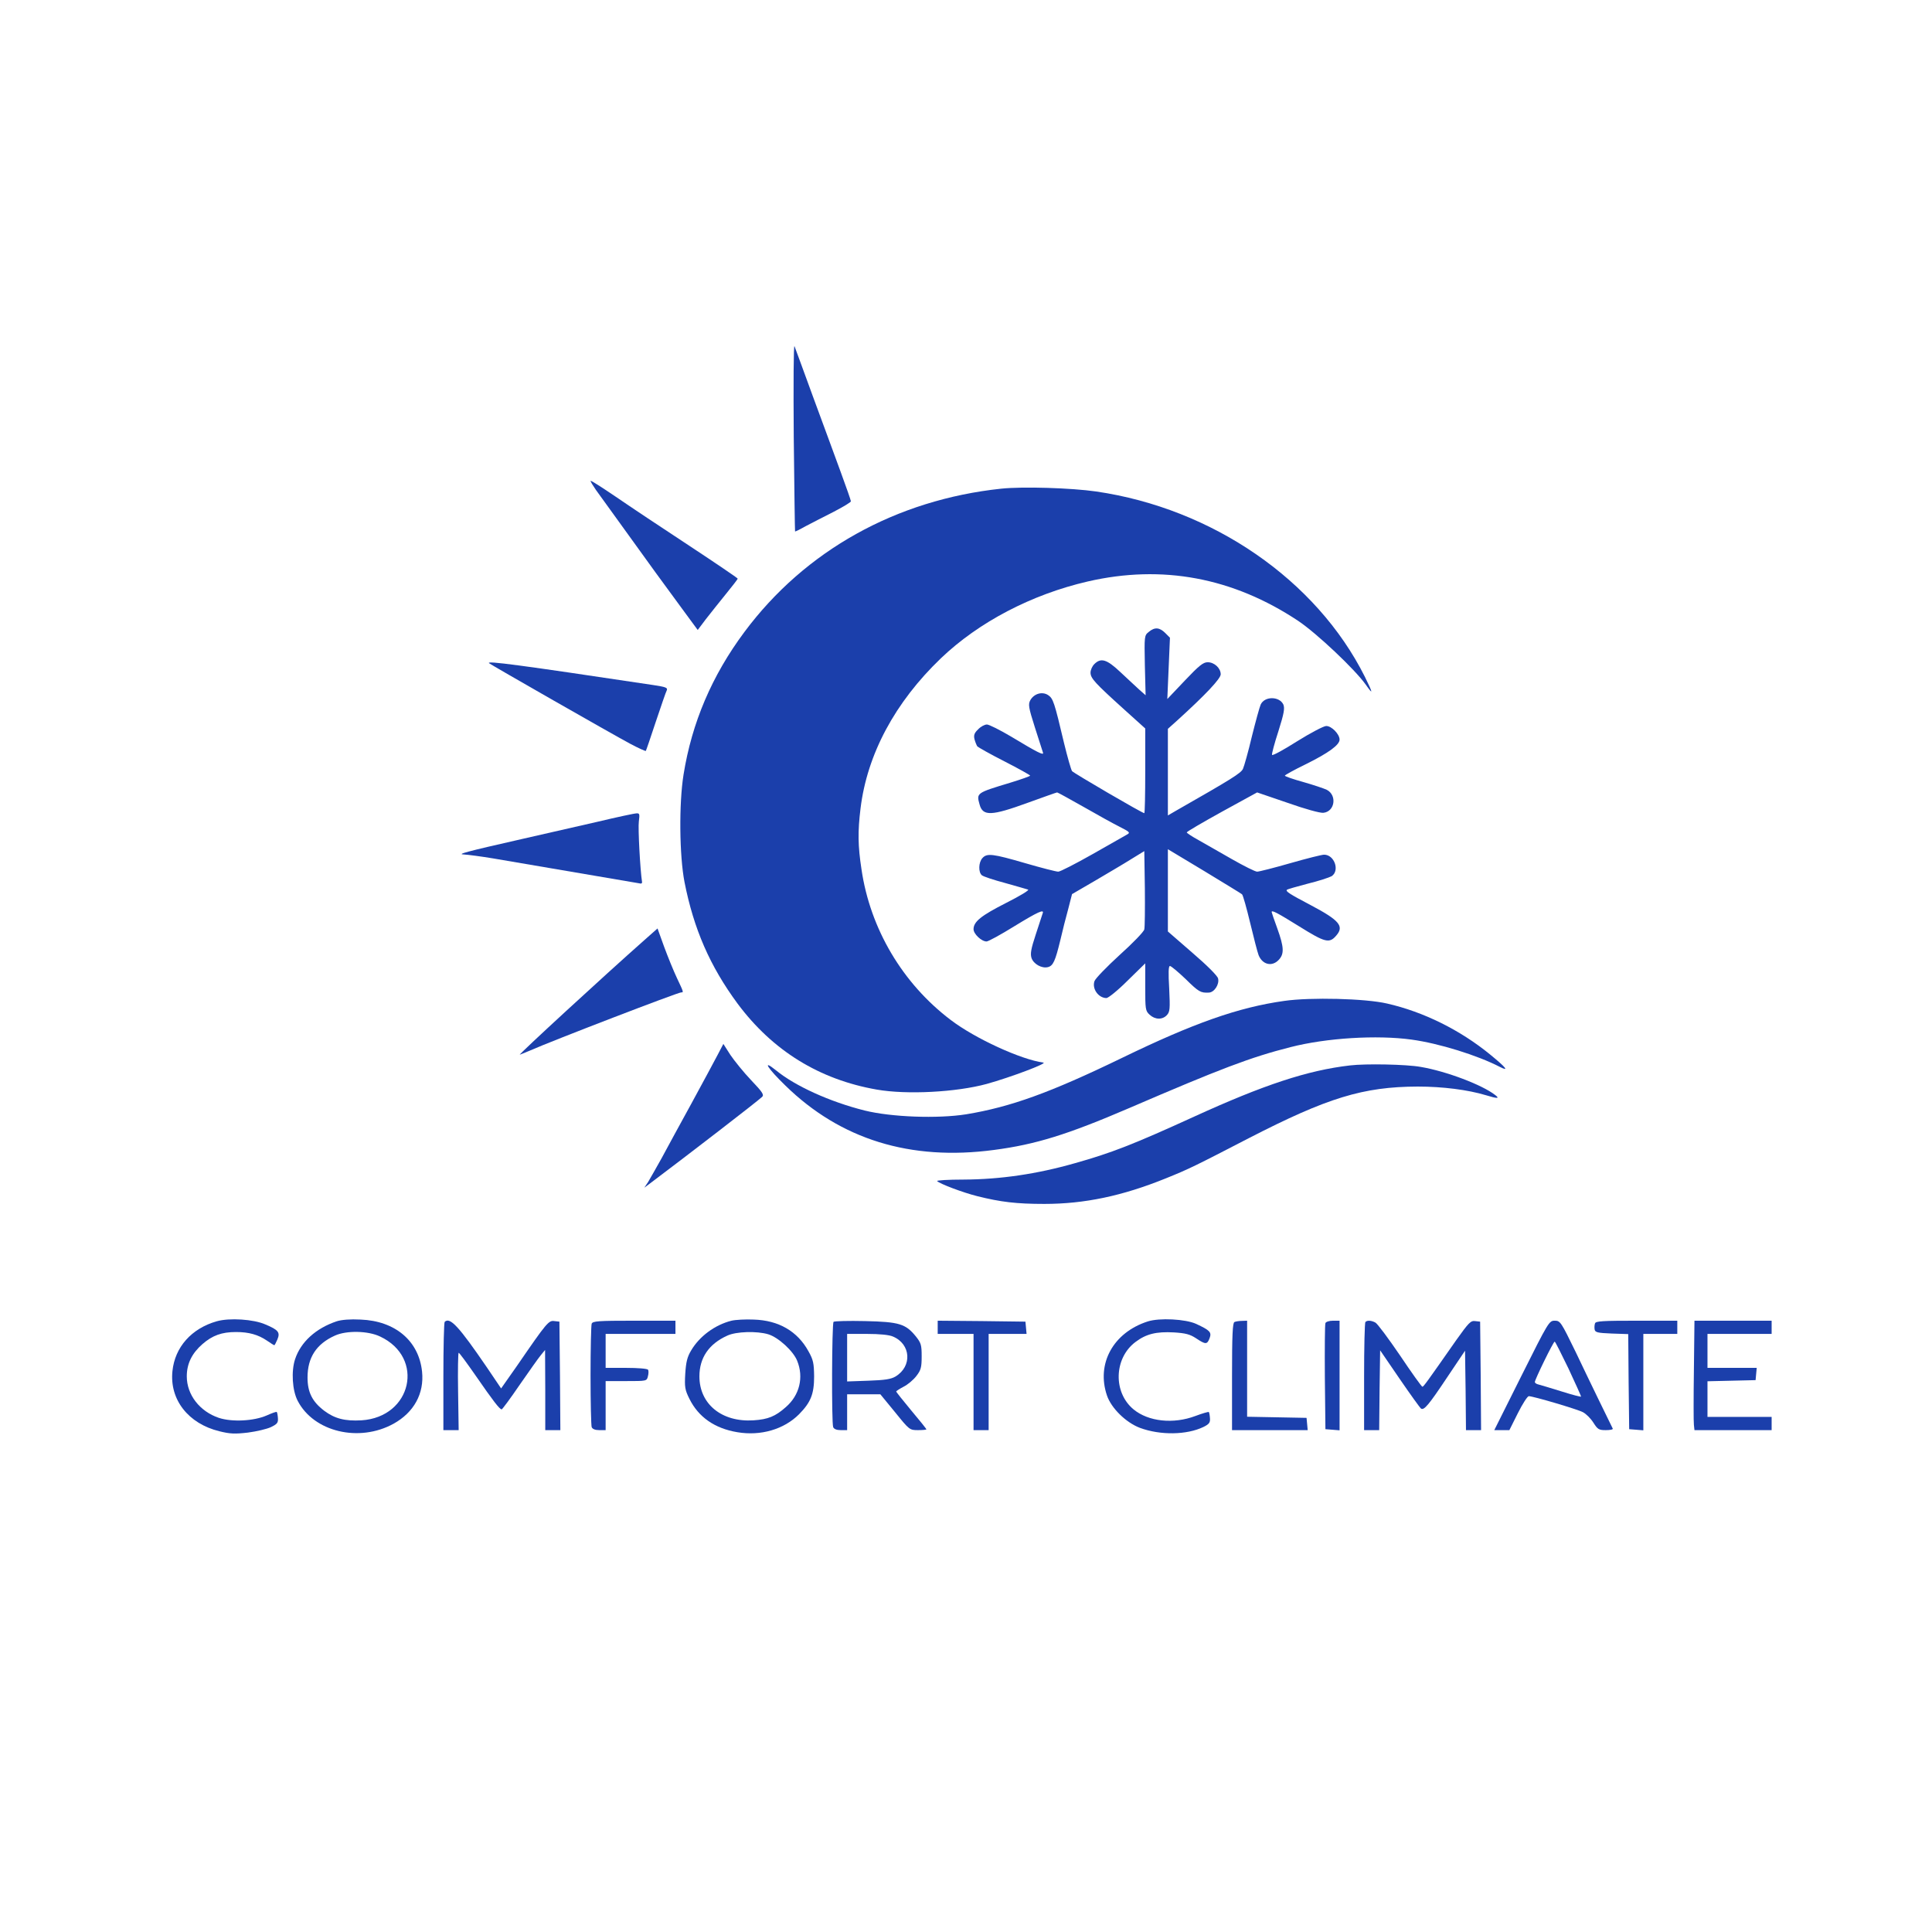
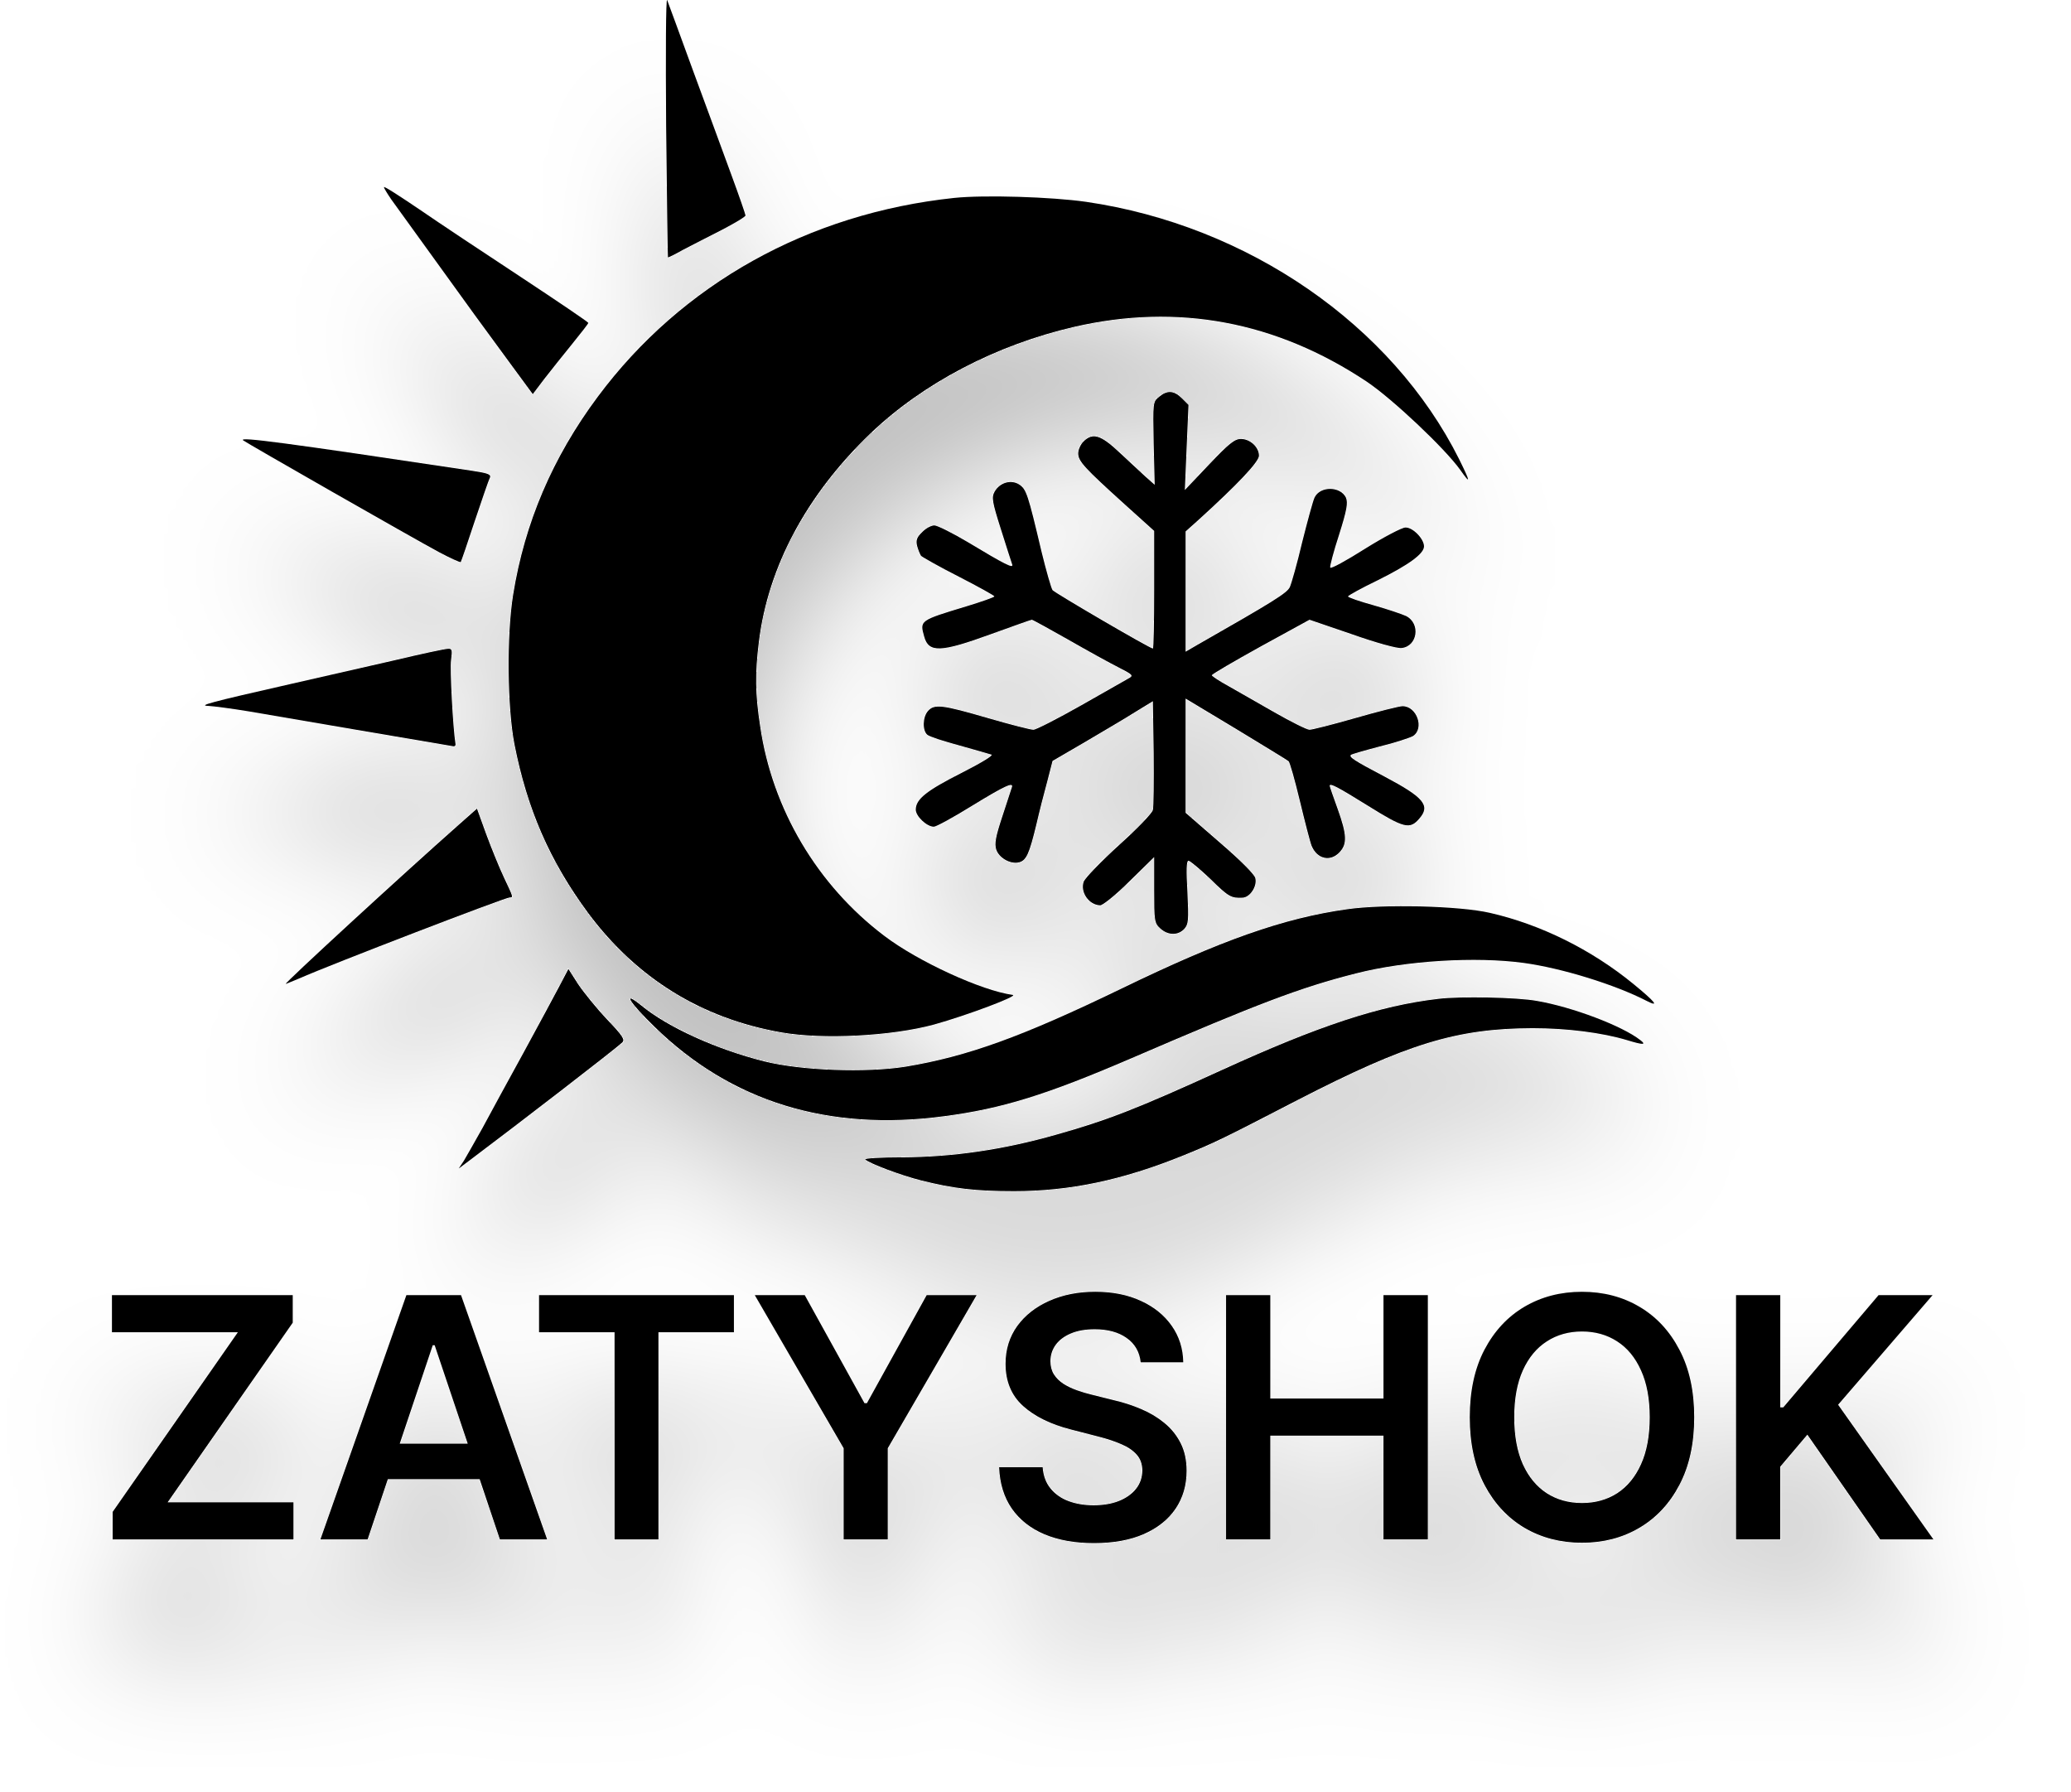
- <svg xmlns="http://www.w3.org/2000/svg" version="1.0" width="1024pt" height="1024pt" viewBox="0 0 1024 1024" preserveAspectRatio="xMidYMid meet">
-   <g transform="translate(0,1024) scale(0.1,-0.1)" fill="#1B3FAB" stroke="none">
-     <path d="M4207 7925 c3 -275 6 -501 7 -502 1 -1 26 11 56 28 30 16 97 50 148 76 50 26 92 51 92 56 0 4 -24 74 -54 155 -30 81 -95 260 -146 397 -50 138 -95 259 -99 270 -5 11 -6 -205 -4 -480z" />
-     <path d="M3130 7691 c0 -4 13 -25 28 -47 152 -211 275 -381 317 -439 28 -38 90 -123 137 -187 l86 -117 43 57 c24 31 72 91 106 133 35 43 63 79 63 82 0 3 -115 81 -256 174 -140 92 -316 209 -390 260 -74 50 -134 89 -134 84z" />
-     <path d="M5307 7650 c-557 -59 -1040 -328 -1361 -759 -173 -232 -279 -482 -323 -756 -25 -155 -22 -431 5 -570 49 -249 135 -446 281 -644 186 -250 434 -403 738 -456 159 -28 422 -14 583 30 126 35 325 110 300 113 -118 16 -361 127 -491 226 -255 193 -427 483 -473 799 -19 124 -20 200 -5 322 35 287 182 562 426 796 201 192 480 338 778 407 395 91 770 21 1116 -209 97 -65 299 -255 358 -338 40 -57 39 -47 -5 42 -257 513 -807 892 -1424 982 -132 19 -388 27 -503 15z" />
-     <path d="M6089 6891 c-24 -19 -24 -21 -21 -178 l4 -158 -34 30 c-18 17 -63 58 -100 93 -72 68 -103 77 -138 42 -11 -11 -20 -31 -20 -45 0 -30 23 -55 178 -195 l112 -101 0 -225 c0 -123 -2 -224 -5 -224 -11 0 -374 212 -383 223 -5 7 -24 73 -42 147 -52 220 -58 238 -85 256 -31 20 -74 8 -94 -27 -12 -22 -10 -37 24 -144 21 -66 40 -126 43 -134 6 -17 -28 0 -169 85 -59 35 -117 64 -128 64 -12 0 -33 -11 -47 -26 -20 -19 -24 -31 -19 -52 4 -15 11 -32 15 -38 5 -5 70 -42 145 -80 74 -38 135 -72 135 -75 0 -3 -48 -20 -107 -38 -179 -54 -178 -54 -161 -115 17 -63 63 -61 255 9 83 30 153 55 156 55 3 0 65 -34 139 -76 73 -42 160 -90 192 -106 53 -27 58 -31 40 -41 -10 -6 -93 -53 -183 -104 -90 -51 -172 -93 -182 -93 -11 0 -89 20 -175 45 -172 50 -203 54 -227 27 -21 -23 -22 -75 -3 -91 8 -7 63 -25 123 -41 59 -17 114 -32 122 -35 8 -3 -42 -33 -115 -70 -134 -68 -174 -100 -174 -140 0 -25 42 -65 69 -65 9 0 75 36 146 80 126 77 162 94 151 68 -2 -7 -19 -57 -36 -110 -25 -76 -30 -102 -23 -125 11 -33 55 -57 87 -49 28 7 39 32 66 143 11 48 30 123 42 166 l20 78 122 71 c66 39 153 90 191 114 l70 43 3 -197 c1 -108 0 -207 -3 -218 -2 -12 -61 -73 -130 -135 -68 -62 -129 -125 -134 -139 -14 -40 20 -89 63 -90 10 0 60 40 112 92 l94 92 0 -125 c0 -118 1 -127 23 -147 29 -27 68 -28 92 -2 16 18 17 33 12 140 -5 84 -4 120 4 120 6 0 43 -31 83 -69 70 -69 80 -74 123 -72 29 1 57 44 49 75 -3 14 -59 70 -136 136 l-130 113 0 218 0 218 193 -116 c105 -64 196 -119 200 -123 5 -4 24 -72 43 -151 19 -79 39 -157 45 -172 21 -51 72 -62 107 -24 29 31 28 66 -8 166 -17 46 -30 85 -30 87 0 12 30 -4 146 -76 138 -86 160 -92 197 -48 42 49 16 80 -133 159 -118 62 -137 75 -129 83 3 3 52 17 109 32 58 14 115 33 128 40 44 29 15 114 -40 114 -12 0 -92 -20 -179 -45 -87 -25 -166 -45 -176 -45 -10 0 -70 30 -133 66 -63 36 -143 82 -177 101 -35 19 -63 38 -63 41 0 4 84 53 187 110 l186 102 161 -55 c93 -33 173 -55 190 -53 61 6 74 93 18 122 -15 7 -71 26 -124 41 -54 15 -98 30 -98 34 0 3 50 31 112 61 121 60 178 102 178 130 0 29 -43 73 -71 72 -13 0 -82 -36 -154 -81 -71 -45 -131 -78 -133 -72 -2 5 13 62 34 126 30 95 34 121 26 141 -21 44 -99 45 -120 0 -6 -13 -27 -90 -47 -170 -19 -81 -41 -158 -47 -171 -10 -23 -64 -56 -355 -222 l-43 -25 0 230 0 229 48 43 c151 137 232 223 232 246 0 33 -34 64 -69 64 -24 0 -46 -18 -121 -97 l-93 -98 7 163 7 162 -25 25 c-30 30 -56 32 -87 6z" />
-     <path d="M2592 6725 c7 -7 649 -374 748 -427 43 -23 81 -40 83 -38 2 3 26 73 53 155 28 83 53 157 58 166 6 14 -5 18 -71 28 -713 107 -886 130 -871 116z" />
-     <path d="M3165 5884 c-104 -24 -280 -64 -390 -89 -313 -71 -356 -83 -315 -84 19 -1 89 -10 155 -21 92 -16 726 -124 780 -133 5 -1 9 3 8 8 -10 64 -22 288 -17 321 5 39 4 44 -12 43 -11 0 -104 -20 -209 -45z" />
-     <path d="M3415 5257 c-216 -191 -668 -607 -660 -607 2 0 25 10 52 21 122 54 786 309 803 309 14 0 14 0 -22 76 -18 38 -48 112 -68 166 l-35 97 -70 -62z" />
-     <path d="M6807 4935 c-243 -34 -481 -118 -862 -303 -380 -184 -588 -259 -824 -298 -151 -24 -397 -15 -538 20 -184 46 -369 130 -470 213 -77 62 -45 11 50 -81 292 -285 662 -400 1105 -341 221 29 389 81 717 222 483 208 642 269 855 323 191 49 458 65 641 40 146 -20 349 -83 469 -145 51 -26 32 -3 -51 65 -160 131 -354 227 -547 271 -116 27 -406 34 -545 14z" />
-     <path d="M3802 4646 c-17 -33 -80 -149 -138 -256 -59 -107 -130 -238 -158 -290 -29 -52 -61 -108 -71 -125 l-20 -30 40 30 c189 142 555 424 584 451 12 11 3 25 -58 89 -40 42 -89 103 -110 134 l-37 58 -32 -61z" />
-     <path d="M7155 4593 c-225 -26 -457 -103 -825 -271 -324 -148 -440 -193 -632 -247 -203 -58 -396 -86 -591 -87 -82 0 -145 -4 -140 -8 15 -15 137 -61 213 -80 124 -31 207 -41 355 -41 213 0 413 42 643 135 124 50 154 65 442 214 416 214 605 272 894 273 132 0 266 -17 362 -46 62 -19 74 -18 49 1 -69 54 -259 126 -394 149 -76 14 -293 18 -376 8z" />
-     <path d="M1149 3237 c-134 -38 -222 -137 -235 -264 -16 -151 84 -279 249 -319 56 -14 82 -15 151 -7 46 6 101 19 122 29 33 16 39 23 37 48 -1 16 -4 30 -6 32 -2 3 -26 -6 -53 -18 -68 -30 -184 -36 -254 -13 -101 34 -170 122 -170 220 0 67 27 122 83 171 53 46 102 64 178 64 68 0 117 -14 163 -45 20 -14 38 -25 40 -25 2 0 9 14 16 30 16 38 6 51 -63 80 -63 28 -191 36 -258 17z" />
-     <path d="M1785 3237 c-111 -37 -191 -110 -221 -201 -21 -63 -15 -166 14 -221 85 -164 325 -222 508 -121 108 60 163 160 151 276 -17 163 -142 269 -326 276 -54 3 -101 -1 -126 -9z m230 -81 c238 -112 168 -427 -99 -444 -88 -5 -142 9 -198 51 -63 48 -88 98 -88 176 0 106 47 178 145 222 61 28 176 26 240 -5z" />
-     <path d="M3877 3240 c-88 -22 -170 -83 -214 -158 -21 -35 -27 -62 -31 -123 -4 -70 -2 -85 22 -133 48 -97 134 -157 254 -177 124 -21 247 15 327 95 62 63 80 107 80 201 -1 69 -4 87 -30 133 -58 106 -158 164 -290 168 -44 2 -97 -1 -118 -6z m195 -72 c53 -16 132 -88 153 -140 36 -88 13 -183 -60 -246 -55 -49 -94 -65 -171 -70 -168 -11 -287 86 -287 233 0 98 50 172 148 216 47 22 157 25 217 7z" />
-     <path d="M6083 3236 c-183 -59 -273 -224 -216 -392 23 -68 101 -144 175 -172 108 -40 248 -38 337 5 30 15 36 23 34 47 -1 16 -4 30 -6 32 -2 2 -34 -7 -71 -21 -117 -44 -249 -30 -328 35 -109 90 -104 271 10 357 57 43 110 56 204 51 62 -4 85 -10 117 -31 51 -34 59 -34 72 0 12 32 2 42 -71 76 -57 26 -195 33 -257 13z" />
-     <path d="M2357 3234 c-4 -4 -7 -135 -7 -291 l0 -283 41 0 40 0 -3 205 c-2 113 0 205 3 205 4 0 44 -55 90 -121 92 -133 127 -179 138 -179 3 0 47 59 96 131 50 72 100 143 112 157 l22 27 1 -212 0 -213 40 0 40 0 -2 288 -3 287 -27 3 c-30 4 -39 -6 -197 -236 l-85 -121 -75 111 c-149 218 -196 269 -224 242z" />
-     <path d="M3136 3224 c-3 -9 -6 -132 -6 -274 0 -142 3 -265 6 -274 4 -10 18 -16 40 -16 l34 0 0 130 0 130 109 0 c108 0 109 0 115 25 4 14 4 30 1 35 -4 6 -55 10 -116 10 l-109 0 0 90 0 90 185 0 185 0 0 35 0 35 -219 0 c-190 0 -220 -2 -225 -16z" />
-     <path d="M4418 3234 c-9 -9 -11 -535 -2 -558 4 -10 18 -16 40 -16 l34 0 0 95 0 95 88 0 88 0 78 -95 c76 -94 77 -95 122 -95 24 0 44 2 44 4 0 3 -36 48 -80 100 -44 53 -80 98 -80 101 0 2 18 14 39 25 22 11 52 36 68 57 24 31 28 45 28 104 0 60 -3 71 -31 106 -54 66 -87 77 -269 81 -88 2 -163 0 -167 -4z m315 -78 c95 -40 103 -158 13 -212 -24 -14 -56 -19 -143 -22 l-113 -4 0 126 0 126 105 0 c67 0 118 -5 138 -14z" />
-     <path d="M4970 3205 l0 -35 95 0 95 0 0 -255 0 -255 40 0 40 0 0 255 0 255 101 0 100 0 -3 33 -3 32 -232 3 -233 2 0 -35z" />
-     <path d="M6543 3233 c-10 -3 -13 -71 -13 -289 l0 -284 201 0 200 0 -3 33 -3 32 -157 3 -158 3 0 254 0 255 -27 -1 c-16 0 -34 -3 -40 -6z" />
-     <path d="M7025 3227 c-3 -7 -4 -136 -3 -287 l3 -275 38 -3 37 -3 0 290 0 291 -35 0 c-20 0 -38 -6 -40 -13z" />
-     <path d="M7237 3233 c-4 -3 -7 -134 -7 -290 l0 -283 40 0 40 0 2 212 3 211 104 -152 c57 -83 108 -154 113 -157 16 -10 41 20 139 167 l94 140 3 -210 2 -211 40 0 40 0 -2 288 -3 287 -27 3 c-23 3 -34 -9 -99 -100 -158 -226 -174 -248 -180 -248 -4 0 -57 74 -118 165 -62 91 -120 169 -131 175 -22 12 -44 13 -53 3z" />
-     <path d="M8065 2950 l-145 -290 40 0 40 0 45 90 c25 50 51 90 58 90 23 0 257 -69 287 -85 17 -9 41 -33 55 -55 23 -36 29 -40 66 -40 22 0 39 3 37 8 -19 38 -132 270 -196 405 -79 162 -82 167 -112 167 -29 0 -33 -6 -175 -290z m248 37 c37 -79 67 -146 67 -149 0 -3 -46 9 -103 27 -57 18 -112 34 -123 37 -10 2 -19 8 -19 13 0 13 98 214 105 214 3 1 35 -64 73 -142z" />
-     <path d="M8454 3226 c-3 -8 -4 -23 -2 -33 3 -15 16 -18 90 -21 l88 -3 2 -252 3 -252 38 -3 37 -3 0 255 0 256 90 0 90 0 0 35 0 35 -215 0 c-179 0 -217 -2 -221 -14z" />
-     <path d="M8978 2978 c-2 -145 -2 -275 0 -290 l3 -28 205 0 204 0 0 35 0 35 -170 0 -170 0 0 95 0 94 128 3 127 3 3 33 3 32 -130 0 -131 0 0 90 0 90 170 0 170 0 0 35 0 35 -205 0 -204 0 -3 -262z" />
+ <svg xmlns="http://www.w3.org/2000/svg" width="74" height="64" viewBox="0 0 74 64" fill="none">
+   <g filter="url(#filter0_d_3142_33)">
+     <path d="M23.802 4.497C23.83 7.071 23.858 9.187 23.867 9.196C23.877 9.205 24.111 9.093 24.391 8.934C24.672 8.784 25.299 8.466 25.777 8.222C26.245 7.979 26.638 7.745 26.638 7.698C26.638 7.661 26.413 7.006 26.133 6.247C25.852 5.489 25.243 3.814 24.766 2.531C24.298 1.239 23.877 0.107 23.839 0.004C23.792 -0.099 23.783 1.923 23.802 4.497Z" fill="black" />
+     <path d="M13.72 6.687C13.72 6.725 13.842 6.921 13.982 7.127C15.405 9.102 16.557 10.694 16.95 11.236C17.212 11.592 17.792 12.388 18.232 12.987L19.037 14.082L19.44 13.549C19.664 13.258 20.114 12.697 20.432 12.304C20.759 11.901 21.022 11.564 21.022 11.536C21.022 11.508 19.945 10.778 18.625 9.907C17.315 9.046 15.667 7.951 14.975 7.474C14.282 7.006 13.72 6.64 13.72 6.687Z" fill="black" />
+     <path d="M34.098 7.071C28.884 7.623 24.363 10.141 21.359 14.176C19.739 16.348 18.747 18.688 18.335 21.252C18.101 22.703 18.129 25.287 18.382 26.588C18.84 28.919 19.646 30.763 21.012 32.616C22.753 34.956 25.075 36.389 27.92 36.885C29.409 37.147 31.87 37.016 33.378 36.604C34.557 36.276 36.42 35.574 36.186 35.546C35.081 35.396 32.807 34.357 31.59 33.431C29.203 31.624 27.593 28.909 27.162 25.951C26.984 24.791 26.975 24.079 27.115 22.937C27.443 20.251 28.819 17.677 31.103 15.486C32.984 13.689 35.596 12.322 38.386 11.677C42.083 10.825 45.593 11.48 48.832 13.633C49.74 14.241 51.631 16.02 52.183 16.797C52.557 17.33 52.548 17.237 52.136 16.404C49.731 11.602 44.582 8.054 38.807 7.211C37.571 7.034 35.175 6.959 34.098 7.071Z" fill="black" />
+     <path d="M41.418 14.176C41.194 14.354 41.194 14.372 41.222 15.842L41.259 17.321L40.941 17.04C40.773 16.881 40.351 16.497 40.005 16.17C39.331 15.533 39.041 15.449 38.713 15.776C38.61 15.879 38.526 16.067 38.526 16.198C38.526 16.479 38.741 16.712 40.192 18.023L41.24 18.968V21.075C41.24 22.226 41.222 23.171 41.194 23.171C41.091 23.171 37.693 21.187 37.609 21.084C37.562 21.018 37.384 20.401 37.215 19.708C36.729 17.648 36.672 17.48 36.42 17.312C36.13 17.124 35.727 17.237 35.54 17.564C35.428 17.77 35.446 17.911 35.765 18.912C35.961 19.53 36.139 20.092 36.167 20.167C36.223 20.326 35.905 20.167 34.585 19.371C34.033 19.043 33.49 18.772 33.387 18.772C33.275 18.772 33.078 18.875 32.947 19.015C32.76 19.193 32.722 19.305 32.769 19.502C32.807 19.642 32.872 19.802 32.91 19.858C32.956 19.904 33.565 20.251 34.267 20.607C34.959 20.962 35.531 21.28 35.531 21.308C35.531 21.337 35.081 21.496 34.529 21.664C32.853 22.17 32.863 22.17 33.022 22.741C33.181 23.33 33.612 23.312 35.409 22.657C36.186 22.376 36.841 22.142 36.869 22.142C36.897 22.142 37.477 22.46 38.17 22.853C38.854 23.246 39.668 23.695 39.968 23.845C40.464 24.098 40.51 24.136 40.342 24.229C40.248 24.285 39.471 24.725 38.629 25.203C37.786 25.68 37.019 26.073 36.925 26.073C36.822 26.073 36.092 25.886 35.287 25.652C33.677 25.184 33.387 25.146 33.162 25.399C32.966 25.614 32.956 26.101 33.134 26.251C33.209 26.317 33.724 26.485 34.286 26.635C34.838 26.794 35.353 26.934 35.428 26.962C35.502 26.991 35.034 27.271 34.351 27.618C33.097 28.254 32.722 28.554 32.722 28.928C32.722 29.162 33.115 29.537 33.368 29.537C33.453 29.537 34.07 29.2 34.735 28.788C35.914 28.067 36.251 27.908 36.148 28.151C36.13 28.217 35.971 28.685 35.811 29.181C35.577 29.892 35.531 30.136 35.596 30.351C35.699 30.66 36.111 30.884 36.41 30.81C36.672 30.744 36.776 30.51 37.028 29.471C37.131 29.022 37.309 28.32 37.421 27.917L37.609 27.187L38.751 26.522C39.368 26.157 40.183 25.68 40.538 25.455L41.194 25.053L41.222 26.897C41.231 27.908 41.222 28.834 41.194 28.938C41.175 29.05 40.623 29.621 39.977 30.201C39.34 30.782 38.769 31.371 38.722 31.502C38.592 31.877 38.91 32.335 39.312 32.345C39.406 32.345 39.874 31.97 40.361 31.484L41.24 30.622V31.793C41.24 32.897 41.25 32.981 41.456 33.169C41.727 33.421 42.092 33.431 42.317 33.187C42.467 33.019 42.476 32.878 42.429 31.877C42.383 31.09 42.392 30.753 42.467 30.753C42.523 30.753 42.869 31.044 43.244 31.399C43.899 32.045 43.992 32.092 44.395 32.073C44.666 32.064 44.929 31.661 44.854 31.371C44.826 31.24 44.301 30.716 43.581 30.098L42.364 29.04V27V24.959L44.17 26.045C45.153 26.644 46.005 27.159 46.042 27.196C46.089 27.234 46.267 27.87 46.445 28.61C46.623 29.349 46.81 30.079 46.866 30.22C47.063 30.697 47.54 30.8 47.868 30.445C48.139 30.154 48.13 29.827 47.793 28.891C47.634 28.46 47.512 28.095 47.512 28.076C47.512 27.964 47.793 28.114 48.879 28.788C50.171 29.593 50.377 29.649 50.723 29.237C51.116 28.778 50.873 28.488 49.478 27.749C48.373 27.168 48.196 27.047 48.27 26.972C48.298 26.944 48.757 26.813 49.291 26.672C49.834 26.541 50.367 26.363 50.489 26.298C50.901 26.026 50.629 25.231 50.114 25.231C50.002 25.231 49.253 25.418 48.439 25.652C47.624 25.886 46.885 26.073 46.791 26.073C46.698 26.073 46.136 25.792 45.546 25.455C44.957 25.118 44.208 24.688 43.89 24.51C43.562 24.332 43.3 24.154 43.3 24.126C43.3 24.089 44.086 23.63 45.05 23.096L46.791 22.142L48.298 22.657C49.169 22.965 49.918 23.171 50.077 23.153C50.648 23.096 50.77 22.282 50.245 22.011C50.105 21.945 49.581 21.767 49.085 21.627C48.579 21.486 48.167 21.346 48.167 21.308C48.167 21.28 48.635 21.018 49.216 20.738C50.348 20.176 50.882 19.783 50.882 19.521C50.882 19.249 50.48 18.837 50.217 18.847C50.096 18.847 49.45 19.184 48.776 19.605C48.111 20.026 47.55 20.335 47.531 20.279C47.512 20.232 47.653 19.698 47.849 19.099C48.13 18.21 48.167 17.967 48.093 17.78C47.896 17.368 47.166 17.358 46.969 17.78C46.913 17.901 46.717 18.622 46.529 19.371C46.351 20.129 46.145 20.85 46.089 20.972C45.996 21.187 45.49 21.496 42.766 23.05L42.364 23.284V21.131V18.987L42.813 18.585C44.227 17.302 44.985 16.497 44.985 16.282C44.985 15.973 44.666 15.683 44.339 15.683C44.114 15.683 43.908 15.851 43.206 16.591L42.336 17.508L42.401 15.982L42.467 14.466L42.233 14.232C41.952 13.951 41.709 13.932 41.418 14.176Z" fill="black" />
+     <path d="M8.684 15.73C8.75 15.795 14.759 19.23 15.686 19.727C16.088 19.942 16.444 20.101 16.463 20.082C16.482 20.054 16.706 19.399 16.959 18.631C17.221 17.855 17.455 17.162 17.502 17.078C17.558 16.947 17.455 16.909 16.837 16.815C10.163 15.814 8.544 15.599 8.684 15.73Z" fill="black" />
+     <path d="M14.048 23.602C13.074 23.827 11.427 24.201 10.397 24.435C7.467 25.1 7.065 25.212 7.449 25.221C7.627 25.231 8.282 25.315 8.9 25.418C9.761 25.568 15.695 26.579 16.201 26.663C16.248 26.672 16.285 26.635 16.276 26.588C16.182 25.989 16.07 23.892 16.117 23.583C16.163 23.218 16.154 23.171 16.004 23.181C15.901 23.181 15.031 23.368 14.048 23.602Z" fill="black" />
+     <path d="M16.388 29.471C14.366 31.259 10.135 35.153 10.21 35.153C10.229 35.153 10.444 35.059 10.697 34.956C11.839 34.451 18.054 32.064 18.213 32.064C18.344 32.064 18.344 32.064 18.007 31.352C17.839 30.997 17.558 30.304 17.371 29.799L17.043 28.891L16.388 29.471Z" fill="black" />
+     <path d="M48.139 32.485C45.865 32.803 43.637 33.59 40.071 35.321C36.513 37.044 34.566 37.746 32.357 38.111C30.944 38.336 28.641 38.251 27.321 37.924C25.599 37.493 23.867 36.707 22.922 35.93C22.201 35.349 22.501 35.827 23.39 36.688C26.123 39.356 29.587 40.432 33.733 39.88C35.802 39.609 37.375 39.122 40.445 37.802C44.966 35.855 46.454 35.284 48.448 34.779C50.236 34.32 52.735 34.17 54.448 34.404C55.815 34.591 57.715 35.181 58.839 35.761C59.316 36.005 59.138 35.789 58.361 35.153C56.863 33.927 55.047 33.028 53.241 32.616C52.155 32.363 49.44 32.298 48.139 32.485Z" fill="black" />
+     <path d="M20.011 35.19C19.852 35.499 19.262 36.585 18.719 37.587C18.167 38.588 17.502 39.815 17.24 40.301C16.968 40.788 16.669 41.312 16.575 41.471L16.388 41.752L16.762 41.471C18.532 40.142 21.958 37.502 22.229 37.25C22.341 37.147 22.257 37.016 21.686 36.417C21.312 36.023 20.853 35.453 20.657 35.162L20.31 34.619L20.011 35.19Z" fill="black" />
+     <path d="M51.397 35.687C49.291 35.93 47.119 36.651 43.674 38.223C40.642 39.609 39.556 40.03 37.758 40.535C35.858 41.078 34.052 41.34 32.226 41.35C31.459 41.35 30.869 41.387 30.916 41.425C31.056 41.565 32.198 41.995 32.91 42.173C34.07 42.464 34.847 42.557 36.233 42.557C38.227 42.557 40.099 42.164 42.252 41.294C43.412 40.825 43.693 40.685 46.389 39.29C50.283 37.287 52.052 36.744 54.757 36.735C55.993 36.735 57.247 36.894 58.146 37.165C58.726 37.343 58.839 37.334 58.605 37.156C57.959 36.651 56.18 35.977 54.916 35.761C54.205 35.63 52.174 35.593 51.397 35.687Z" fill="black" />
+     <path d="M4.026 55V54.016L8.5 47.598H4V46.273H10.46V47.257L5.99 53.675H10.486V55H4.026ZM13.136 55H11.449L14.521 46.273H16.473L19.55 55H17.862L15.531 48.062H15.463L13.136 55ZM13.192 51.578H17.794V52.848H13.192V51.578ZM19.261 47.598V46.273H26.224V47.598H23.527V55H21.959V47.598H19.261ZM26.97 46.273H28.755L30.89 50.133H30.976L33.111 46.273H34.896L31.721 51.744V55H30.145V51.744L26.97 46.273ZM40.758 48.672C40.719 48.3 40.551 48.01 40.256 47.803C39.963 47.595 39.582 47.492 39.114 47.492C38.784 47.492 38.501 47.541 38.266 47.641C38.03 47.74 37.849 47.875 37.724 48.045C37.599 48.216 37.535 48.41 37.533 48.629C37.533 48.811 37.574 48.969 37.656 49.102C37.742 49.236 37.857 49.349 38.001 49.443C38.146 49.534 38.307 49.611 38.483 49.673C38.659 49.736 38.837 49.788 39.016 49.831L39.834 50.035C40.163 50.112 40.48 50.216 40.784 50.347C41.091 50.477 41.365 50.642 41.607 50.841C41.851 51.04 42.044 51.28 42.186 51.561C42.328 51.842 42.399 52.172 42.399 52.55C42.399 53.061 42.269 53.511 42.007 53.901C41.746 54.287 41.368 54.59 40.874 54.808C40.382 55.024 39.787 55.132 39.088 55.132C38.409 55.132 37.82 55.027 37.32 54.817C36.822 54.606 36.433 54.3 36.152 53.896C35.874 53.493 35.723 53.001 35.7 52.422H37.256C37.278 52.726 37.372 52.979 37.537 53.18C37.702 53.382 37.916 53.533 38.18 53.632C38.447 53.731 38.746 53.781 39.075 53.781C39.419 53.781 39.72 53.73 39.979 53.628C40.24 53.523 40.445 53.378 40.592 53.193C40.74 53.006 40.815 52.787 40.818 52.537C40.815 52.31 40.749 52.122 40.618 51.974C40.487 51.824 40.304 51.699 40.068 51.599C39.835 51.497 39.562 51.406 39.25 51.327L38.257 51.071C37.538 50.886 36.97 50.606 36.553 50.231C36.138 49.854 35.93 49.352 35.93 48.727C35.93 48.213 36.07 47.763 36.348 47.376C36.629 46.99 37.011 46.69 37.494 46.477C37.977 46.261 38.524 46.153 39.135 46.153C39.754 46.153 40.297 46.261 40.763 46.477C41.232 46.69 41.599 46.987 41.867 47.368C42.133 47.746 42.271 48.18 42.28 48.672H40.758ZM43.809 55V46.273H45.39V49.967H49.434V46.273H51.019V55H49.434V51.293H45.39V55H43.809ZM60.537 50.636C60.537 51.577 60.361 52.382 60.008 53.053C59.659 53.72 59.181 54.231 58.576 54.587C57.974 54.942 57.291 55.119 56.527 55.119C55.762 55.119 55.078 54.942 54.473 54.587C53.87 54.229 53.393 53.716 53.041 53.048C52.691 52.378 52.517 51.574 52.517 50.636C52.517 49.696 52.691 48.892 53.041 48.224C53.393 47.554 53.87 47.041 54.473 46.686C55.078 46.331 55.762 46.153 56.527 46.153C57.291 46.153 57.974 46.331 58.576 46.686C59.181 47.041 59.659 47.554 60.008 48.224C60.361 48.892 60.537 49.696 60.537 50.636ZM58.947 50.636C58.947 49.974 58.843 49.416 58.636 48.962C58.431 48.504 58.147 48.159 57.784 47.926C57.42 47.69 57.001 47.572 56.527 47.572C56.052 47.572 55.633 47.69 55.27 47.926C54.906 48.159 54.62 48.504 54.413 48.962C54.209 49.416 54.106 49.974 54.106 50.636C54.106 51.298 54.209 51.858 54.413 52.315C54.62 52.77 54.906 53.115 55.27 53.351C55.633 53.584 56.052 53.7 56.527 53.7C57.001 53.7 57.42 53.584 57.784 53.351C58.147 53.115 58.431 52.77 58.636 52.315C58.843 51.858 58.947 51.298 58.947 50.636ZM62.031 55V46.273H63.612V50.283H63.719L67.124 46.273H69.054L65.679 50.189L69.084 55H67.183L64.58 51.258L63.612 52.401V55H62.031Z" fill="black" />
  </g>
+   <defs>
+     <filter id="filter0_d_3142_33" x="0" y="3.8147e-06" width="73.084" height="63.132" filterUnits="userSpaceOnUse" color-interpolation-filters="sRGB">
+       <feFlood flood-opacity="0" result="BackgroundImageFix" />
+       <feColorMatrix in="SourceAlpha" type="matrix" values="0 0 0 0 0 0 0 0 0 0 0 0 0 0 0 0 0 0 127 0" result="hardAlpha" />
+       <feOffset dy="4" />
+       <feGaussianBlur stdDeviation="2" />
+       <feComposite in2="hardAlpha" operator="out" />
+       <feColorMatrix type="matrix" values="0 0 0 0 0 0 0 0 0 0 0 0 0 0 0 0 0 0 0.25 0" />
+       <feBlend mode="normal" in2="BackgroundImageFix" result="effect1_dropShadow_3142_33" />
+       <feBlend mode="normal" in="SourceGraphic" in2="effect1_dropShadow_3142_33" result="shape" />
+     </filter>
+   </defs>
</svg>
